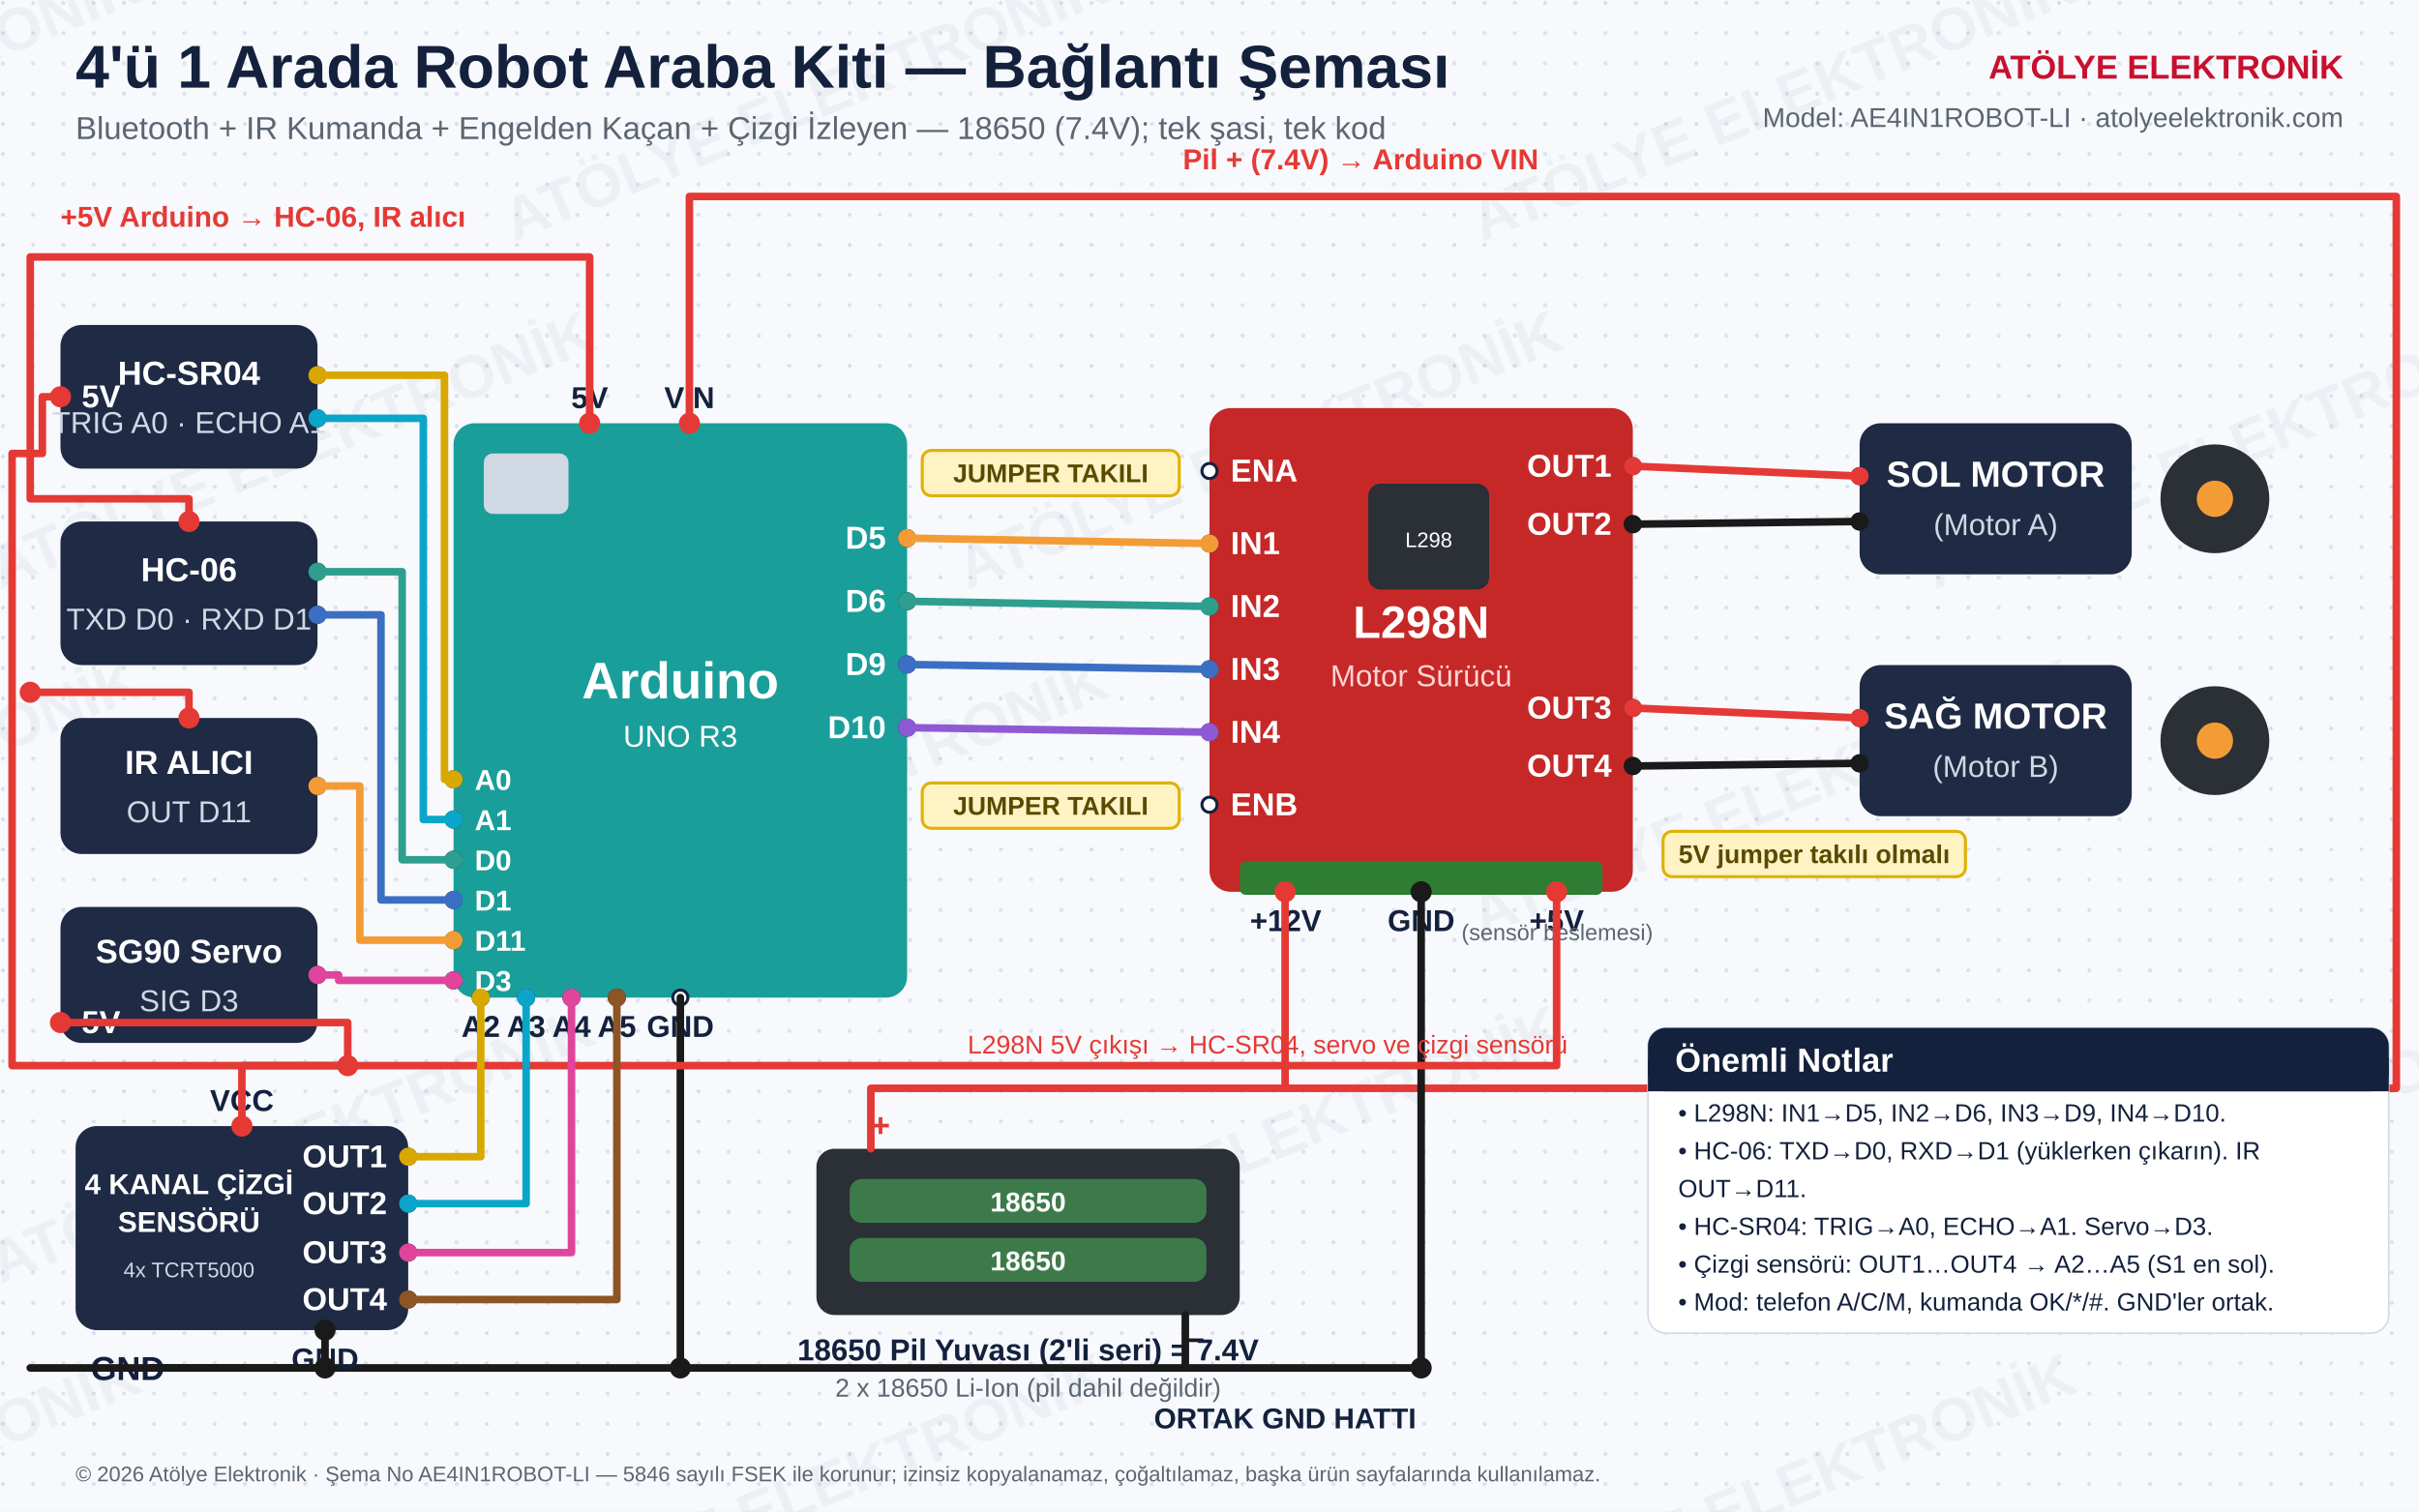
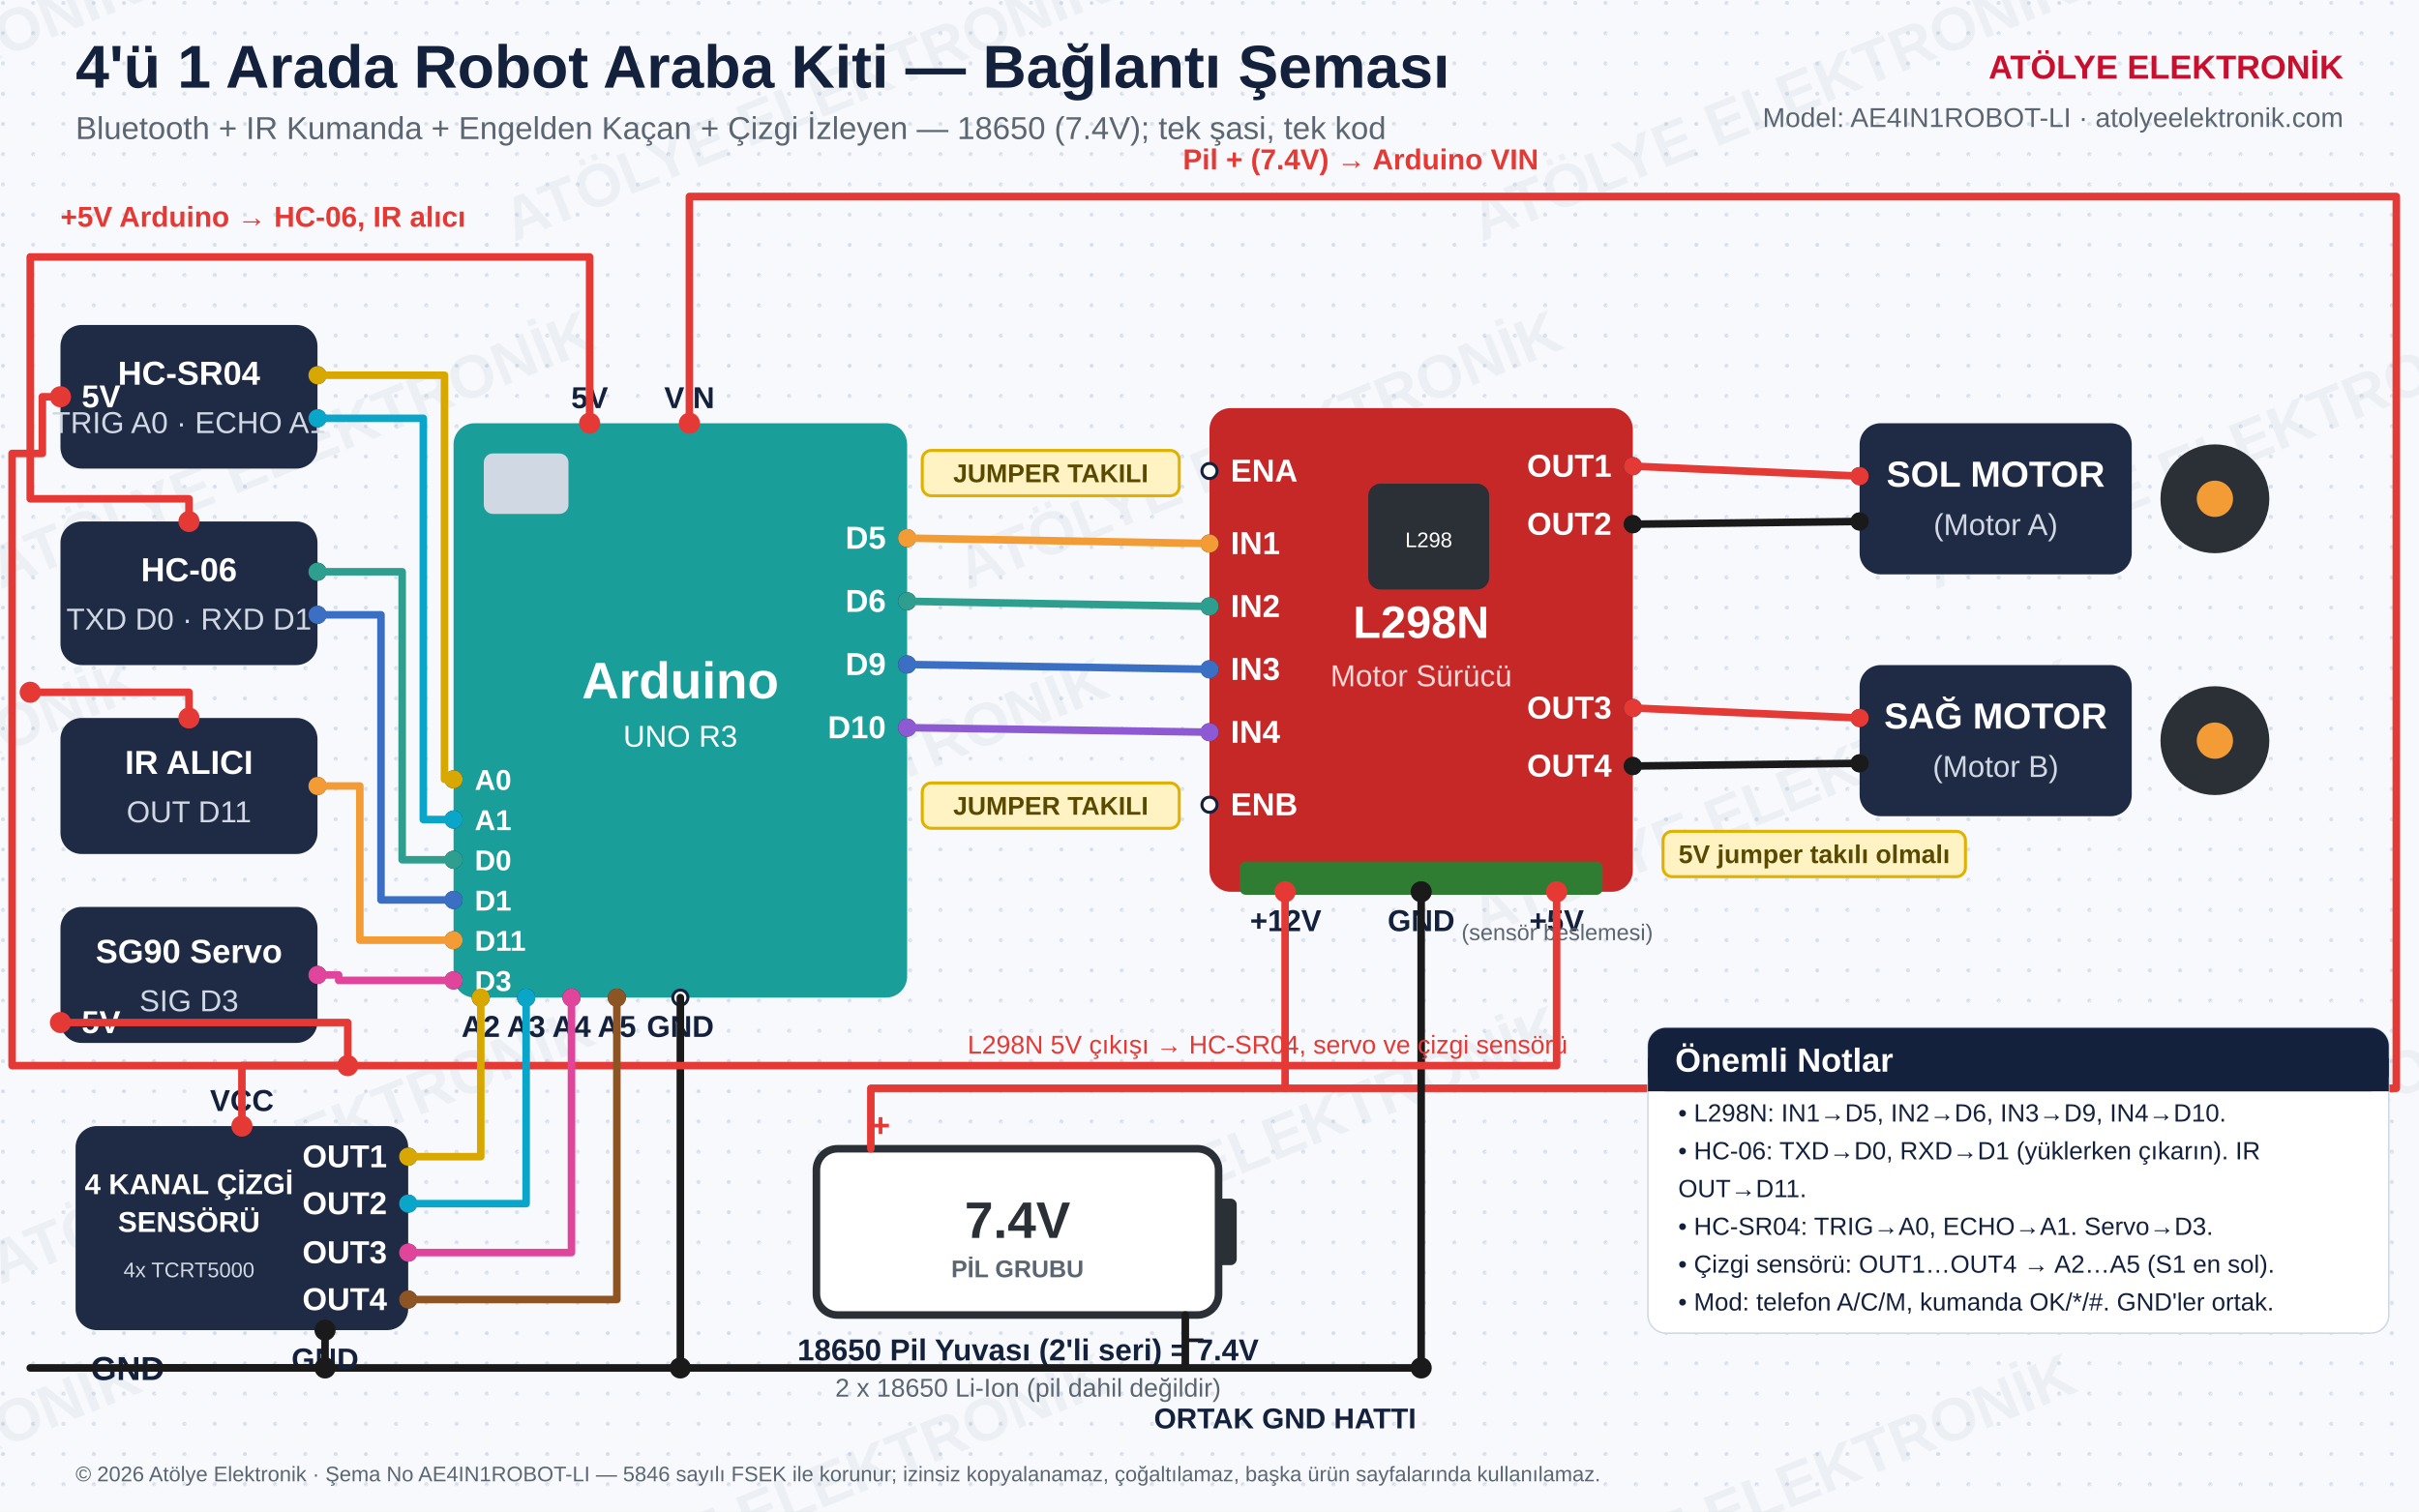
<svg xmlns="http://www.w3.org/2000/svg" width="1600" height="1000" viewBox="0 0 1600 1000" font-family="Segoe UI, Arial, sans-serif">
  <defs>
    <pattern id="dots" width="20" height="20" patternUnits="userSpaceOnUse">
      <circle cx="2" cy="2" r="1.3" fill="#d6dde8" />
    </pattern>
  </defs>
  <rect width="1600" height="1000" fill="#f7f9fc" />
  <rect width="1600" height="1000" fill="url(#dots)" />
  <g opacity="0.045" font-weight="800" font-size="40" fill="#003360">
    <text x="-300" y="160" transform="rotate(-22 -300 160)">ATÖLYE ELEKTRONİK</text>
    <text x="340" y="160" transform="rotate(-22 340 160)">ATÖLYE ELEKTRONİK</text>
    <text x="980" y="160" transform="rotate(-22 980 160)">ATÖLYE ELEKTRONİK</text>
    <text x="1620" y="160" transform="rotate(-22 1620 160)">ATÖLYE ELEKTRONİK</text>
    <text x="0" y="390" transform="rotate(-22 0 390)">ATÖLYE ELEKTRONİK</text>
    <text x="640" y="390" transform="rotate(-22 640 390)">ATÖLYE ELEKTRONİK</text>
    <text x="1280" y="390" transform="rotate(-22 1280 390)">ATÖLYE ELEKTRONİK</text>
    <text x="-300" y="620" transform="rotate(-22 -300 620)">ATÖLYE ELEKTRONİK</text>
    <text x="340" y="620" transform="rotate(-22 340 620)">ATÖLYE ELEKTRONİK</text>
    <text x="980" y="620" transform="rotate(-22 980 620)">ATÖLYE ELEKTRONİK</text>
    <text x="1620" y="620" transform="rotate(-22 1620 620)">ATÖLYE ELEKTRONİK</text>
    <text x="0" y="850" transform="rotate(-22 0 850)">ATÖLYE ELEKTRONİK</text>
    <text x="640" y="850" transform="rotate(-22 640 850)">ATÖLYE ELEKTRONİK</text>
    <text x="1280" y="850" transform="rotate(-22 1280 850)">ATÖLYE ELEKTRONİK</text>
    <text x="-300" y="1080" transform="rotate(-22 -300 1080)">ATÖLYE ELEKTRONİK</text>
    <text x="340" y="1080" transform="rotate(-22 340 1080)">ATÖLYE ELEKTRONİK</text>
    <text x="980" y="1080" transform="rotate(-22 980 1080)">ATÖLYE ELEKTRONİK</text>
    <text x="1620" y="1080" transform="rotate(-22 1620 1080)">ATÖLYE ELEKTRONİK</text>
  </g>
  <text x="50" y="58" font-size="40" font-weight="800" fill="#14213d">4'ü 1 Arada Robot Araba Kiti — Bağlantı Şeması</text>
  <text x="50" y="92" font-size="21" fill="#5c6672">Bluetooth + IR Kumanda + Engelden Kaçan + Çizgi İzleyen — 18650 (7.4V); tek şasi, tek kod</text>
  <text x="1550" y="52" text-anchor="end" font-size="22" font-weight="800" fill="#c8102e">ATÖLYE ELEKTRONİK</text>
  <text x="1550" y="84" text-anchor="end" font-size="18" fill="#5c6672">Model: AE4IN1ROBOT-LI · atolyeelektronik.com</text>
  <rect x="300" y="280" width="300" height="380" rx="14" fill="#1a9e9a" />
  <text x="450.0" y="462.0" text-anchor="middle" font-size="34" font-weight="700" fill="#fff">Arduino</text>
  <text x="450.0" y="494.0" text-anchor="middle" font-size="20" fill="#ffffff">UNO R3</text>
  <text x="586" y="363.0" text-anchor="end" font-size="21" font-weight="700" fill="#fff">D5</text>
  <circle cx="600" cy="356.0" r="5" fill="#fff" stroke="#14213d" stroke-width="2" />
  <text x="586" y="404.8" text-anchor="end" font-size="21" font-weight="700" fill="#fff">D6</text>
  <circle cx="600" cy="397.8" r="5" fill="#fff" stroke="#14213d" stroke-width="2" />
  <text x="586" y="446.6" text-anchor="end" font-size="21" font-weight="700" fill="#fff">D9</text>
  <circle cx="600" cy="439.6" r="5" fill="#fff" stroke="#14213d" stroke-width="2" />
  <text x="586" y="488.4" text-anchor="end" font-size="21" font-weight="700" fill="#fff">D10</text>
  <circle cx="600" cy="481.4" r="5" fill="#fff" stroke="#14213d" stroke-width="2" />
  <text x="390.0" y="270" text-anchor="middle" font-size="20" font-weight="700" fill="#14213d">5V</text>
  <circle cx="390.0" cy="280" r="5" fill="#fff" stroke="#14213d" stroke-width="2" />
  <text x="456.0" y="270" text-anchor="middle" font-size="20" font-weight="700" fill="#14213d">VIN</text>
  <circle cx="456.0" cy="280" r="5" fill="#fff" stroke="#14213d" stroke-width="2" />
  <text x="450.0" y="686" text-anchor="middle" font-size="20" font-weight="700" fill="#14213d">GND</text>
  <circle cx="450.0" cy="660" r="5" fill="#fff" stroke="#14213d" stroke-width="2" />
  <text x="318.0" y="686" text-anchor="middle" font-size="20" font-weight="700" fill="#14213d">A2</text>
  <circle cx="318.0" cy="660" r="5" fill="#fff" stroke="#14213d" stroke-width="2" />
  <text x="348.0" y="686" text-anchor="middle" font-size="20" font-weight="700" fill="#14213d">A3</text>
  <circle cx="348.0" cy="660" r="5" fill="#fff" stroke="#14213d" stroke-width="2" />
  <text x="378.0" y="686" text-anchor="middle" font-size="20" font-weight="700" fill="#14213d">A4</text>
  <circle cx="378.0" cy="660" r="5" fill="#fff" stroke="#14213d" stroke-width="2" />
  <text x="408.0" y="686" text-anchor="middle" font-size="20" font-weight="700" fill="#14213d">A5</text>
  <circle cx="408.0" cy="660" r="5" fill="#fff" stroke="#14213d" stroke-width="2" />
  <rect x="320" y="300" width="56" height="40" rx="6" fill="#cfd8e3" />
  <rect x="800" y="270" width="280" height="320" rx="14" fill="#c62828" />
  <text x="940.0" y="422.0" text-anchor="middle" font-size="30" font-weight="700" fill="#fff">L298N</text>
  <text x="940.0" y="454.0" text-anchor="middle" font-size="20" fill="#ffd5d5">Motor Sürücü</text>
  <text x="814" y="318.6" font-size="21" font-weight="700" fill="#fff">ENA</text>
  <circle cx="800" cy="311.6" r="5" fill="#fff" stroke="#14213d" stroke-width="2" />
  <text x="814" y="366.6" font-size="21" font-weight="700" fill="#fff">IN1</text>
  <circle cx="800" cy="359.6" r="5" fill="#fff" stroke="#14213d" stroke-width="2" />
  <text x="814" y="408.2" font-size="21" font-weight="700" fill="#fff">IN2</text>
  <circle cx="800" cy="401.2" r="5" fill="#fff" stroke="#14213d" stroke-width="2" />
  <text x="814" y="449.8" font-size="21" font-weight="700" fill="#fff">IN3</text>
  <circle cx="800" cy="442.8" r="5" fill="#fff" stroke="#14213d" stroke-width="2" />
  <text x="814" y="491.4" font-size="21" font-weight="700" fill="#fff">IN4</text>
  <circle cx="800" cy="484.4" r="5" fill="#fff" stroke="#14213d" stroke-width="2" />
  <text x="814" y="539.4" font-size="21" font-weight="700" fill="#fff">ENB</text>
  <circle cx="800" cy="532.4" r="5" fill="#fff" stroke="#14213d" stroke-width="2" />
  <text x="1066" y="315.4" text-anchor="end" font-size="21" font-weight="700" fill="#fff">OUT1</text>
  <circle cx="1080" cy="308.4" r="5" fill="#fff" stroke="#14213d" stroke-width="2" />
  <text x="1066" y="353.8" text-anchor="end" font-size="21" font-weight="700" fill="#fff">OUT2</text>
  <circle cx="1080" cy="346.8" r="5" fill="#fff" stroke="#14213d" stroke-width="2" />
  <text x="1066" y="475.4" text-anchor="end" font-size="21" font-weight="700" fill="#fff">OUT3</text>
  <circle cx="1080" cy="468.4" r="5" fill="#fff" stroke="#14213d" stroke-width="2" />
  <text x="1066" y="513.8" text-anchor="end" font-size="21" font-weight="700" fill="#fff">OUT4</text>
  <circle cx="1080" cy="506.8" r="5" fill="#fff" stroke="#14213d" stroke-width="2" />
  <text x="850.4" y="616" text-anchor="middle" font-size="20" font-weight="700" fill="#14213d">+12V</text>
  <circle cx="850.4" cy="590" r="5" fill="#fff" stroke="#14213d" stroke-width="2" />
  <text x="940.0" y="616" text-anchor="middle" font-size="20" font-weight="700" fill="#14213d">GND</text>
  <circle cx="940.0" cy="590" r="5" fill="#fff" stroke="#14213d" stroke-width="2" />
  <text x="1029.6" y="616" text-anchor="middle" font-size="20" font-weight="700" fill="#14213d">+5V</text>
  <circle cx="1029.6" cy="590" r="5" fill="#fff" stroke="#14213d" stroke-width="2" />
  <rect x="905" y="320" width="80" height="70" rx="8" fill="#2b2f36" />
  <text x="945" y="362" text-anchor="middle" font-size="14" fill="#fff">L298</text>
  <rect x="820" y="570" width="240" height="22" rx="4" fill="#2e7d32" />
  <rect x="610" y="298" width="170" height="30" rx="6" fill="#fff3c4" stroke="#e0b100" stroke-width="2" />
  <text x="695.0" y="319" text-anchor="middle" font-size="17" font-weight="700" fill="#5a4a00">JUMPER TAKILI</text>
  <rect x="610" y="518" width="170" height="30" rx="6" fill="#fff3c4" stroke="#e0b100" stroke-width="2" />
  <text x="695.0" y="539" text-anchor="middle" font-size="17" font-weight="700" fill="#5a4a00">JUMPER TAKILI</text>
  <rect x="1100" y="550" width="200" height="30" rx="6" fill="#fff3c4" stroke="#e0b100" stroke-width="2" />
  <text x="1200.0" y="571" text-anchor="middle" font-size="17" font-weight="700" fill="#5a4a00">5V jumper takılı olmalı</text>
  <text x="1030" y="622" text-anchor="middle" font-size="15" font-weight="500" fill="#5c6672">(sensör beslemesi)</text>
  <rect x="1230" y="280" width="180" height="100" rx="14" fill="#1f2a44" />
  <text x="1320.0" y="322.0" text-anchor="middle" font-size="24" font-weight="700" fill="#fff">SOL MOTOR</text>
  <text x="1320.0" y="354.0" text-anchor="middle" font-size="20" fill="#cfd8e3">(Motor A)</text>
  <text x="1244" y="322.0" font-size="21" font-weight="700" fill="#fff" />
  <circle cx="1230" cy="315.0" r="5" fill="#fff" stroke="#14213d" stroke-width="2" />
  <text x="1244" y="352.0" font-size="21" font-weight="700" fill="#fff"> </text>
  <circle cx="1230" cy="345.0" r="5" fill="#fff" stroke="#14213d" stroke-width="2" />
  <circle cx="1465" cy="330" r="36" fill="#2b2f36" />
  <circle cx="1465" cy="330" r="12" fill="#f39c35" />
  <rect x="1230" y="440" width="180" height="100" rx="14" fill="#1f2a44" />
  <text x="1320.0" y="482.0" text-anchor="middle" font-size="24" font-weight="700" fill="#fff">SAĞ MOTOR</text>
  <text x="1320.0" y="514.0" text-anchor="middle" font-size="20" fill="#cfd8e3">(Motor B)</text>
  <text x="1244" y="482.0" font-size="21" font-weight="700" fill="#fff" />
  <circle cx="1230" cy="475.0" r="5" fill="#fff" stroke="#14213d" stroke-width="2" />
  <text x="1244" y="512.0" font-size="21" font-weight="700" fill="#fff"> </text>
  <circle cx="1230" cy="505.0" r="5" fill="#fff" stroke="#14213d" stroke-width="2" />
  <circle cx="1465" cy="490" r="36" fill="#2b2f36" />
  <circle cx="1465" cy="490" r="12" fill="#f39c35" />
-   <rect x="540" y="760" width="280" height="110" rx="12" fill="#2b2f36" />
-   <rect x="562" y="780.0" width="236" height="29.0" rx="8" fill="#3d7a4a" />
-   <text x="680.0" y="801.5" text-anchor="middle" font-size="18" font-weight="700" fill="#fff">18650</text>
-   <rect x="562" y="819.0" width="236" height="29.0" rx="8" fill="#3d7a4a" />
-   <text x="680.0" y="840.5" text-anchor="middle" font-size="18" font-weight="700" fill="#fff">18650</text>
+   <rect x="540" y="760" width="266" height="110" rx="14" fill="#fff" stroke="#2b2f36" stroke-width="5" />
+   <rect x="804" y="793.0" width="14" height="44.0" rx="4" fill="#2b2f36" />
+   <text x="673.0" y="819.0" text-anchor="middle" font-size="34" font-weight="800" fill="#2b2f36">7.4V</text>
+   <text x="673.0" y="845.0" text-anchor="middle" font-size="16" font-weight="700" fill="#5c6672">PİL GRUBU</text>
  <text x="576" y="752" font-size="22" font-weight="700" fill="#e53935">+</text>
  <text x="784" y="894" font-size="22" font-weight="700" fill="#1a1a1a">−</text>
  <text x="680.0" y="900" text-anchor="middle" font-size="20" font-weight="700" fill="#14213d">18650 Pil Yuvası (2'li seri) = 7.4V</text>
  <text x="680.0" y="924" text-anchor="middle" font-size="17" fill="#5c6672">2 x 18650 Li-Ion (pil dahil değildir)</text>
  <path d="M 600 356.0 L 800 359.6" fill="none" stroke="#f39c35" stroke-width="5" stroke-linejoin="round" stroke-linecap="round" />
  <circle cx="600" cy="356.0" r="6" fill="#f39c35" />
  <circle cx="800" cy="359.6" r="6" fill="#f39c35" />
  <path d="M 600 397.8 L 800 401.2" fill="none" stroke="#2e9e8f" stroke-width="5" stroke-linejoin="round" stroke-linecap="round" />
  <circle cx="600" cy="397.8" r="6" fill="#2e9e8f" />
  <circle cx="800" cy="401.2" r="6" fill="#2e9e8f" />
  <path d="M 600 439.6 L 800 442.8" fill="none" stroke="#3b6fc4" stroke-width="5" stroke-linejoin="round" stroke-linecap="round" />
  <circle cx="600" cy="439.6" r="6" fill="#3b6fc4" />
  <circle cx="800" cy="442.8" r="6" fill="#3b6fc4" />
  <path d="M 600 481.4 L 800 484.4" fill="none" stroke="#8e5ad4" stroke-width="5" stroke-linejoin="round" stroke-linecap="round" />
  <circle cx="600" cy="481.4" r="6" fill="#8e5ad4" />
  <circle cx="800" cy="484.4" r="6" fill="#8e5ad4" />
  <path d="M 1080 308.4 L 1230 315.0" fill="none" stroke="#e53935" stroke-width="5" stroke-linejoin="round" stroke-linecap="round" />
  <circle cx="1080" cy="308.4" r="6" fill="#e53935" />
  <circle cx="1230" cy="315.0" r="6" fill="#e53935" />
  <path d="M 1080 346.8 L 1230 345.0" fill="none" stroke="#1a1a1a" stroke-width="5" stroke-linejoin="round" stroke-linecap="round" />
  <circle cx="1080" cy="346.8" r="6" fill="#1a1a1a" />
  <circle cx="1230" cy="345.0" r="6" fill="#1a1a1a" />
  <path d="M 1080 468.4 L 1230 475.0" fill="none" stroke="#e53935" stroke-width="5" stroke-linejoin="round" stroke-linecap="round" />
  <circle cx="1080" cy="468.4" r="6" fill="#e53935" />
  <circle cx="1230" cy="475.0" r="6" fill="#e53935" />
  <path d="M 1080 506.8 L 1230 505.0" fill="none" stroke="#1a1a1a" stroke-width="5" stroke-linejoin="round" stroke-linecap="round" />
  <circle cx="1080" cy="506.8" r="6" fill="#1a1a1a" />
  <circle cx="1230" cy="505.0" r="6" fill="#1a1a1a" />
  <path d="M 576 760 L 576 720 L 850 720 L 850 590" fill="none" stroke="#e53935" stroke-width="5" stroke-linejoin="round" stroke-linecap="round" />
  <circle cx="850" cy="590" r="7" fill="#e53935" />
  <path d="M 850 720 L 1585 720 L 1585 130 L 456 130 L 456 280" fill="none" stroke="#e53935" stroke-width="5" stroke-linejoin="round" stroke-linecap="round" />
  <circle cx="456" cy="280" r="7" fill="#e53935" />
  <text x="900" y="112" text-anchor="middle" font-size="19" font-weight="700" fill="#e53935">Pil + (7.4V) → Arduino VIN</text>
  <path d="M 784 870 L 784 905 L 100 905" fill="none" stroke="#1a1a1a" stroke-width="5" stroke-linejoin="round" stroke-linecap="round" />
  <path d="M 784 905 L 940 905 L 940 590" fill="none" stroke="#1a1a1a" stroke-width="5" stroke-linejoin="round" stroke-linecap="round" />
  <circle cx="940" cy="590" r="7" fill="#1a1a1a" />
  <path d="M 450 660 L 450 905" fill="none" stroke="#1a1a1a" stroke-width="5" stroke-linejoin="round" stroke-linecap="round" />
  <circle cx="450" cy="905" r="7" fill="#1a1a1a" />
  <circle cx="940" cy="905" r="7" fill="#1a1a1a" />
  <text x="60" y="913" text-anchor="start" font-size="22" font-weight="700" fill="#14213d">GND</text>
  <text x="850" y="945" text-anchor="middle" font-size="19" font-weight="700" fill="#14213d">ORTAK GND HATTI</text>
  <rect x="40" y="215" width="170" height="95" rx="14" fill="#1f2a44" />
  <text x="125.0" y="254.5" text-anchor="middle" font-size="22" font-weight="700" fill="#fff">HC-SR04</text>
  <text x="125.0" y="286.5" text-anchor="middle" font-size="20" fill="#cfd8e3">TRIG A0 · ECHO A1</text>
  <text x="196" y="255.25" text-anchor="end" font-size="21" font-weight="700" fill="#fff" />
  <circle cx="210" cy="248.25" r="5" fill="#fff" stroke="#14213d" stroke-width="2" />
  <text x="196" y="283.75" text-anchor="end" font-size="21" font-weight="700" fill="#fff"> </text>
  <circle cx="210" cy="276.75" r="5" fill="#fff" stroke="#14213d" stroke-width="2" />
  <text x="54" y="269.5" font-size="21" font-weight="700" fill="#fff">5V</text>
  <circle cx="40" cy="262.5" r="5" fill="#fff" stroke="#14213d" stroke-width="2" />
  <rect x="40" y="345" width="170" height="95" rx="14" fill="#1f2a44" />
  <text x="125.0" y="384.5" text-anchor="middle" font-size="22" font-weight="700" fill="#fff">HC-06</text>
  <text x="125.0" y="416.5" text-anchor="middle" font-size="20" fill="#cfd8e3">TXD D0 · RXD D1</text>
  <text x="196" y="385.25" text-anchor="end" font-size="21" font-weight="700" fill="#fff" />
  <circle cx="210" cy="378.25" r="5" fill="#fff" stroke="#14213d" stroke-width="2" />
  <text x="196" y="413.75" text-anchor="end" font-size="21" font-weight="700" fill="#fff"> </text>
  <circle cx="210" cy="406.75" r="5" fill="#fff" stroke="#14213d" stroke-width="2" />
  <rect x="40" y="475" width="170" height="90" rx="14" fill="#1f2a44" />
  <text x="125.0" y="512.0" text-anchor="middle" font-size="22" font-weight="700" fill="#fff">IR ALICI</text>
  <text x="125.0" y="544.0" text-anchor="middle" font-size="20" fill="#cfd8e3">OUT D11</text>
  <text x="196" y="527.0" text-anchor="end" font-size="21" font-weight="700" fill="#fff" />
  <circle cx="210" cy="520.0" r="5" fill="#fff" stroke="#14213d" stroke-width="2" />
  <rect x="40" y="600" width="170" height="90" rx="14" fill="#1f2a44" />
  <text x="125.0" y="637.0" text-anchor="middle" font-size="22" font-weight="700" fill="#fff">SG90 Servo</text>
  <text x="125.0" y="669.0" text-anchor="middle" font-size="20" fill="#cfd8e3">SIG D3</text>
  <text x="196" y="652.0" text-anchor="end" font-size="21" font-weight="700" fill="#fff" />
  <circle cx="210" cy="645.0" r="5" fill="#fff" stroke="#14213d" stroke-width="2" />
  <text x="54" y="683.5" font-size="21" font-weight="700" fill="#fff">5V</text>
  <circle cx="40" cy="676.5" r="5" fill="#fff" stroke="#14213d" stroke-width="2" />
  <text x="314" y="522.6" font-size="19" font-weight="700" fill="#fff">A0</text>
  <circle cx="300" cy="515.6" r="5" fill="#fff" stroke="#14213d" stroke-width="2" />
  <text x="314" y="549.2" font-size="19" font-weight="700" fill="#fff">A1</text>
  <circle cx="300" cy="542.2" r="5" fill="#fff" stroke="#14213d" stroke-width="2" />
  <text x="314" y="575.8" font-size="19" font-weight="700" fill="#fff">D0</text>
  <circle cx="300" cy="568.8" r="5" fill="#fff" stroke="#14213d" stroke-width="2" />
  <text x="314" y="602.4" font-size="19" font-weight="700" fill="#fff">D1</text>
  <circle cx="300" cy="595.4" r="5" fill="#fff" stroke="#14213d" stroke-width="2" />
  <text x="314" y="629.0" font-size="19" font-weight="700" fill="#fff">D11</text>
  <circle cx="300" cy="622.0" r="5" fill="#fff" stroke="#14213d" stroke-width="2" />
  <text x="314" y="655.6" font-size="19" font-weight="700" fill="#fff">D3</text>
  <circle cx="300" cy="648.6" r="5" fill="#fff" stroke="#14213d" stroke-width="2" />
  <path d="M 210 248.25 L 294 248.25 L 294 515.6 L 300 515.6" fill="none" stroke="#d8a800" stroke-width="5" stroke-linejoin="round" stroke-linecap="round" />
  <circle cx="210" cy="248.25" r="6" fill="#d8a800" />
  <circle cx="300" cy="515.6" r="6" fill="#d8a800" />
  <path d="M 210 276.75 L 280 276.75 L 280 542.2 L 300 542.2" fill="none" stroke="#0aa6c9" stroke-width="5" stroke-linejoin="round" stroke-linecap="round" />
  <circle cx="210" cy="276.75" r="6" fill="#0aa6c9" />
  <circle cx="300" cy="542.2" r="6" fill="#0aa6c9" />
  <path d="M 210 378.25 L 266 378.25 L 266 568.8 L 300 568.8" fill="none" stroke="#2e9e8f" stroke-width="5" stroke-linejoin="round" stroke-linecap="round" />
  <circle cx="210" cy="378.25" r="6" fill="#2e9e8f" />
  <circle cx="300" cy="568.8" r="6" fill="#2e9e8f" />
  <path d="M 210 406.75 L 252 406.75 L 252 595.4 L 300 595.4" fill="none" stroke="#3b6fc4" stroke-width="5" stroke-linejoin="round" stroke-linecap="round" />
  <circle cx="210" cy="406.75" r="6" fill="#3b6fc4" />
  <circle cx="300" cy="595.4" r="6" fill="#3b6fc4" />
  <path d="M 210 520.0 L 238 520 L 238 622 L 300 622.0" fill="none" stroke="#f39c35" stroke-width="5" stroke-linejoin="round" stroke-linecap="round" />
  <circle cx="210" cy="520.0" r="6" fill="#f39c35" />
  <circle cx="300" cy="622.0" r="6" fill="#f39c35" />
  <path d="M 210 645.0 L 224 645 L 224 648.6 L 300 648.6" fill="none" stroke="#e0459b" stroke-width="5" stroke-linejoin="round" stroke-linecap="round" />
  <circle cx="210" cy="645.0" r="6" fill="#e0459b" />
  <circle cx="300" cy="648.6" r="6" fill="#e0459b" />
  <path d="M 125 345 L 125 330 L 20 330 L 20 170 L 390 170 L 390 280" fill="none" stroke="#e53935" stroke-width="5" stroke-linejoin="round" stroke-linecap="round" />
  <circle cx="390" cy="280" r="7" fill="#e53935" />
  <circle cx="125" cy="345" r="7" fill="#e53935" />
  <path d="M 125 475 L 125 458 L 20 458" fill="none" stroke="#e53935" stroke-width="5" stroke-linejoin="round" stroke-linecap="round" />
  <circle cx="125" cy="475" r="7" fill="#e53935" />
  <circle cx="20" cy="458" r="7" fill="#e53935" />
  <text x="40" y="150" text-anchor="start" font-size="19" font-weight="700" fill="#e53935">+5V Arduino → HC-06, IR alıcı</text>
  <path d="M 40 262.5 L 28 262.5 L 28 300 L 8 300 L 8 705 L 230 705 L 230 676.5 L 40 676.5" fill="none" stroke="#e53935" stroke-width="5" stroke-linejoin="round" stroke-linecap="round" />
  <circle cx="40" cy="262.5" r="7" fill="#e53935" />
  <circle cx="40" cy="676.5" r="7" fill="#e53935" />
  <path d="M 230 705 L 1029.6 705 L 1029.6 590" fill="none" stroke="#e53935" stroke-width="5" stroke-linejoin="round" stroke-linecap="round" />
  <circle cx="230" cy="705" r="7" fill="#e53935" />
  <circle cx="1029.6" cy="590" r="7" fill="#e53935" />
  <text x="640" y="697" text-anchor="start" font-size="17" font-weight="500" fill="#e53935">L298N 5V çıkışı → HC-SR04, servo ve çizgi sensörü</text>
  <path d="M 20 905 L 100 905" fill="none" stroke="#1a1a1a" stroke-width="5" stroke-linejoin="round" stroke-linecap="round" />
  <rect x="50" y="745" width="220" height="135" rx="14" fill="#1f2a44" />
  <text x="160.0" y="822.5" text-anchor="middle" font-size="18" font-weight="700" fill="#fff" />
  <text x="160.0" y="735" text-anchor="middle" font-size="20" font-weight="700" fill="#14213d">VCC</text>
  <circle cx="160.0" cy="745" r="5" fill="#fff" stroke="#14213d" stroke-width="2" />
  <text x="215.0" y="906" text-anchor="middle" font-size="20" font-weight="700" fill="#14213d">GND</text>
  <circle cx="215.0" cy="880" r="5" fill="#fff" stroke="#14213d" stroke-width="2" />
  <text x="256" y="772.25" text-anchor="end" font-size="21" font-weight="700" fill="#fff">OUT1</text>
  <circle cx="270" cy="765.25" r="5" fill="#fff" stroke="#14213d" stroke-width="2" />
  <text x="256" y="803.3" text-anchor="end" font-size="21" font-weight="700" fill="#fff">OUT2</text>
  <circle cx="270" cy="796.3" r="5" fill="#fff" stroke="#14213d" stroke-width="2" />
  <text x="256" y="835.7" text-anchor="end" font-size="21" font-weight="700" fill="#fff">OUT3</text>
  <circle cx="270" cy="828.7" r="5" fill="#fff" stroke="#14213d" stroke-width="2" />
  <text x="256" y="866.75" text-anchor="end" font-size="21" font-weight="700" fill="#fff">OUT4</text>
  <circle cx="270" cy="859.75" r="5" fill="#fff" stroke="#14213d" stroke-width="2" />
  <text x="125" y="790" text-anchor="middle" font-size="19" font-weight="700" fill="#fff">4 KANAL ÇİZGİ</text>
  <text x="125" y="815" text-anchor="middle" font-size="19" font-weight="700" fill="#fff">SENSÖRÜ</text>
  <text x="125" y="845" text-anchor="middle" font-size="14" font-weight="500" fill="#cfd8e3">4x TCRT5000</text>
  <path d="M 270 765.25 L 318.0 765.25 L 318.0 660" fill="none" stroke="#d8a800" stroke-width="5" stroke-linejoin="round" stroke-linecap="round" />
  <circle cx="270" cy="765.25" r="6" fill="#d8a800" />
  <circle cx="318.0" cy="660" r="6" fill="#d8a800" />
  <path d="M 270 796.3 L 348.0 796.3 L 348.0 660" fill="none" stroke="#0aa6c9" stroke-width="5" stroke-linejoin="round" stroke-linecap="round" />
  <circle cx="270" cy="796.3" r="6" fill="#0aa6c9" />
  <circle cx="348.0" cy="660" r="6" fill="#0aa6c9" />
  <path d="M 270 828.7 L 378.0 828.7 L 378.0 660" fill="none" stroke="#e0459b" stroke-width="5" stroke-linejoin="round" stroke-linecap="round" />
  <circle cx="270" cy="828.7" r="6" fill="#e0459b" />
  <circle cx="378.0" cy="660" r="6" fill="#e0459b" />
  <path d="M 270 859.75 L 408.0 859.75 L 408.0 660" fill="none" stroke="#8d5524" stroke-width="5" stroke-linejoin="round" stroke-linecap="round" />
  <circle cx="270" cy="859.75" r="6" fill="#8d5524" />
  <circle cx="408.0" cy="660" r="6" fill="#8d5524" />
  <path d="M 160 745 L 160 705 L 230 705" fill="none" stroke="#e53935" stroke-width="5" stroke-linejoin="round" stroke-linecap="round" />
  <circle cx="160" cy="745" r="7" fill="#e53935" />
  <path d="M 215 880 L 215 905 L 100 905" fill="none" stroke="#1a1a1a" stroke-width="5" stroke-linejoin="round" stroke-linecap="round" />
  <circle cx="215" cy="880" r="7" fill="#1a1a1a" />
  <circle cx="215" cy="905" r="7" fill="#1a1a1a" />
  <rect x="1090" y="680" width="490" height="202" rx="12" fill="#fff" stroke="#cfd8e3" />
  <rect x="1090" y="680" width="490" height="42" rx="12" fill="#14213d" />
  <rect x="1090" y="700" width="490" height="22" fill="#14213d" />
  <text x="1108" y="709" font-size="22" font-weight="700" fill="#fff">Önemli Notlar</text>
  <text x="1110" y="742" font-size="16.5" fill="#14213d">• L298N: IN1→D5, IN2→D6, IN3→D9, IN4→D10.</text>
  <text x="1110" y="767" font-size="16.5" fill="#14213d">• HC-06: TXD→D0, RXD→D1 (yüklerken çıkarın). IR</text>
  <text x="1110" y="792" font-size="16.5" fill="#14213d">   OUT→D11.</text>
  <text x="1110" y="817" font-size="16.5" fill="#14213d">• HC-SR04: TRIG→A0, ECHO→A1. Servo→D3.</text>
  <text x="1110" y="842" font-size="16.5" fill="#14213d">• Çizgi sensörü: OUT1…OUT4 → A2…A5 (S1 en sol).</text>
  <text x="1110" y="867" font-size="16.5" fill="#14213d">• Mod: telefon A/C/M, kumanda OK/*/#. GND'ler ortak.</text>
  <text x="50" y="980" font-size="14" fill="#5c6672">© 2026 Atölye Elektronik · Şema No AE4IN1ROBOT-LI — 5846 sayılı FSEK ile korunur; izinsiz kopyalanamaz, çoğaltılamaz, başka ürün sayfalarında kullanılamaz.</text>
</svg>
